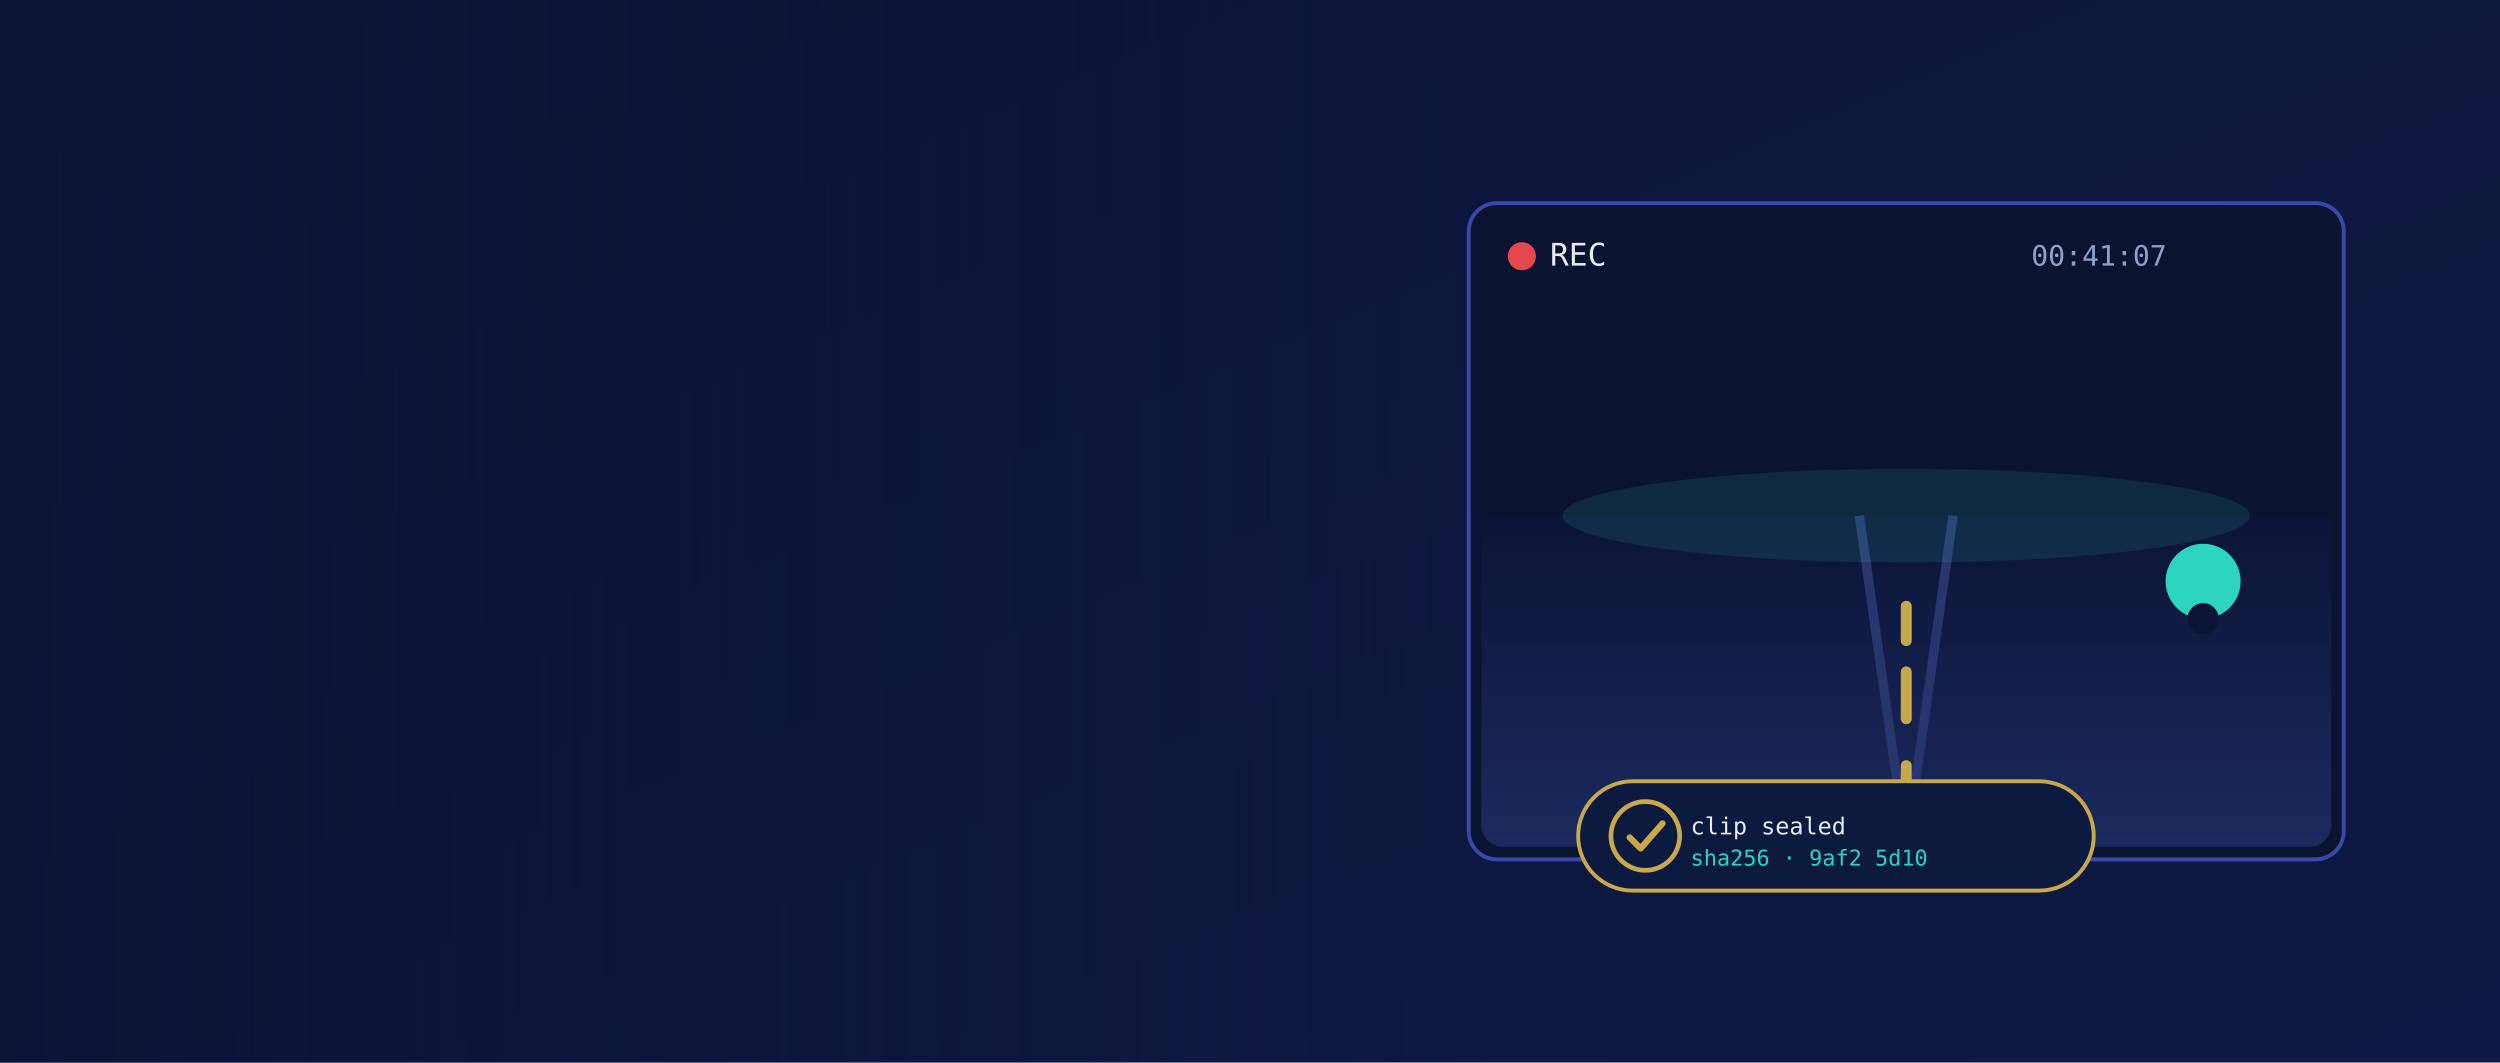
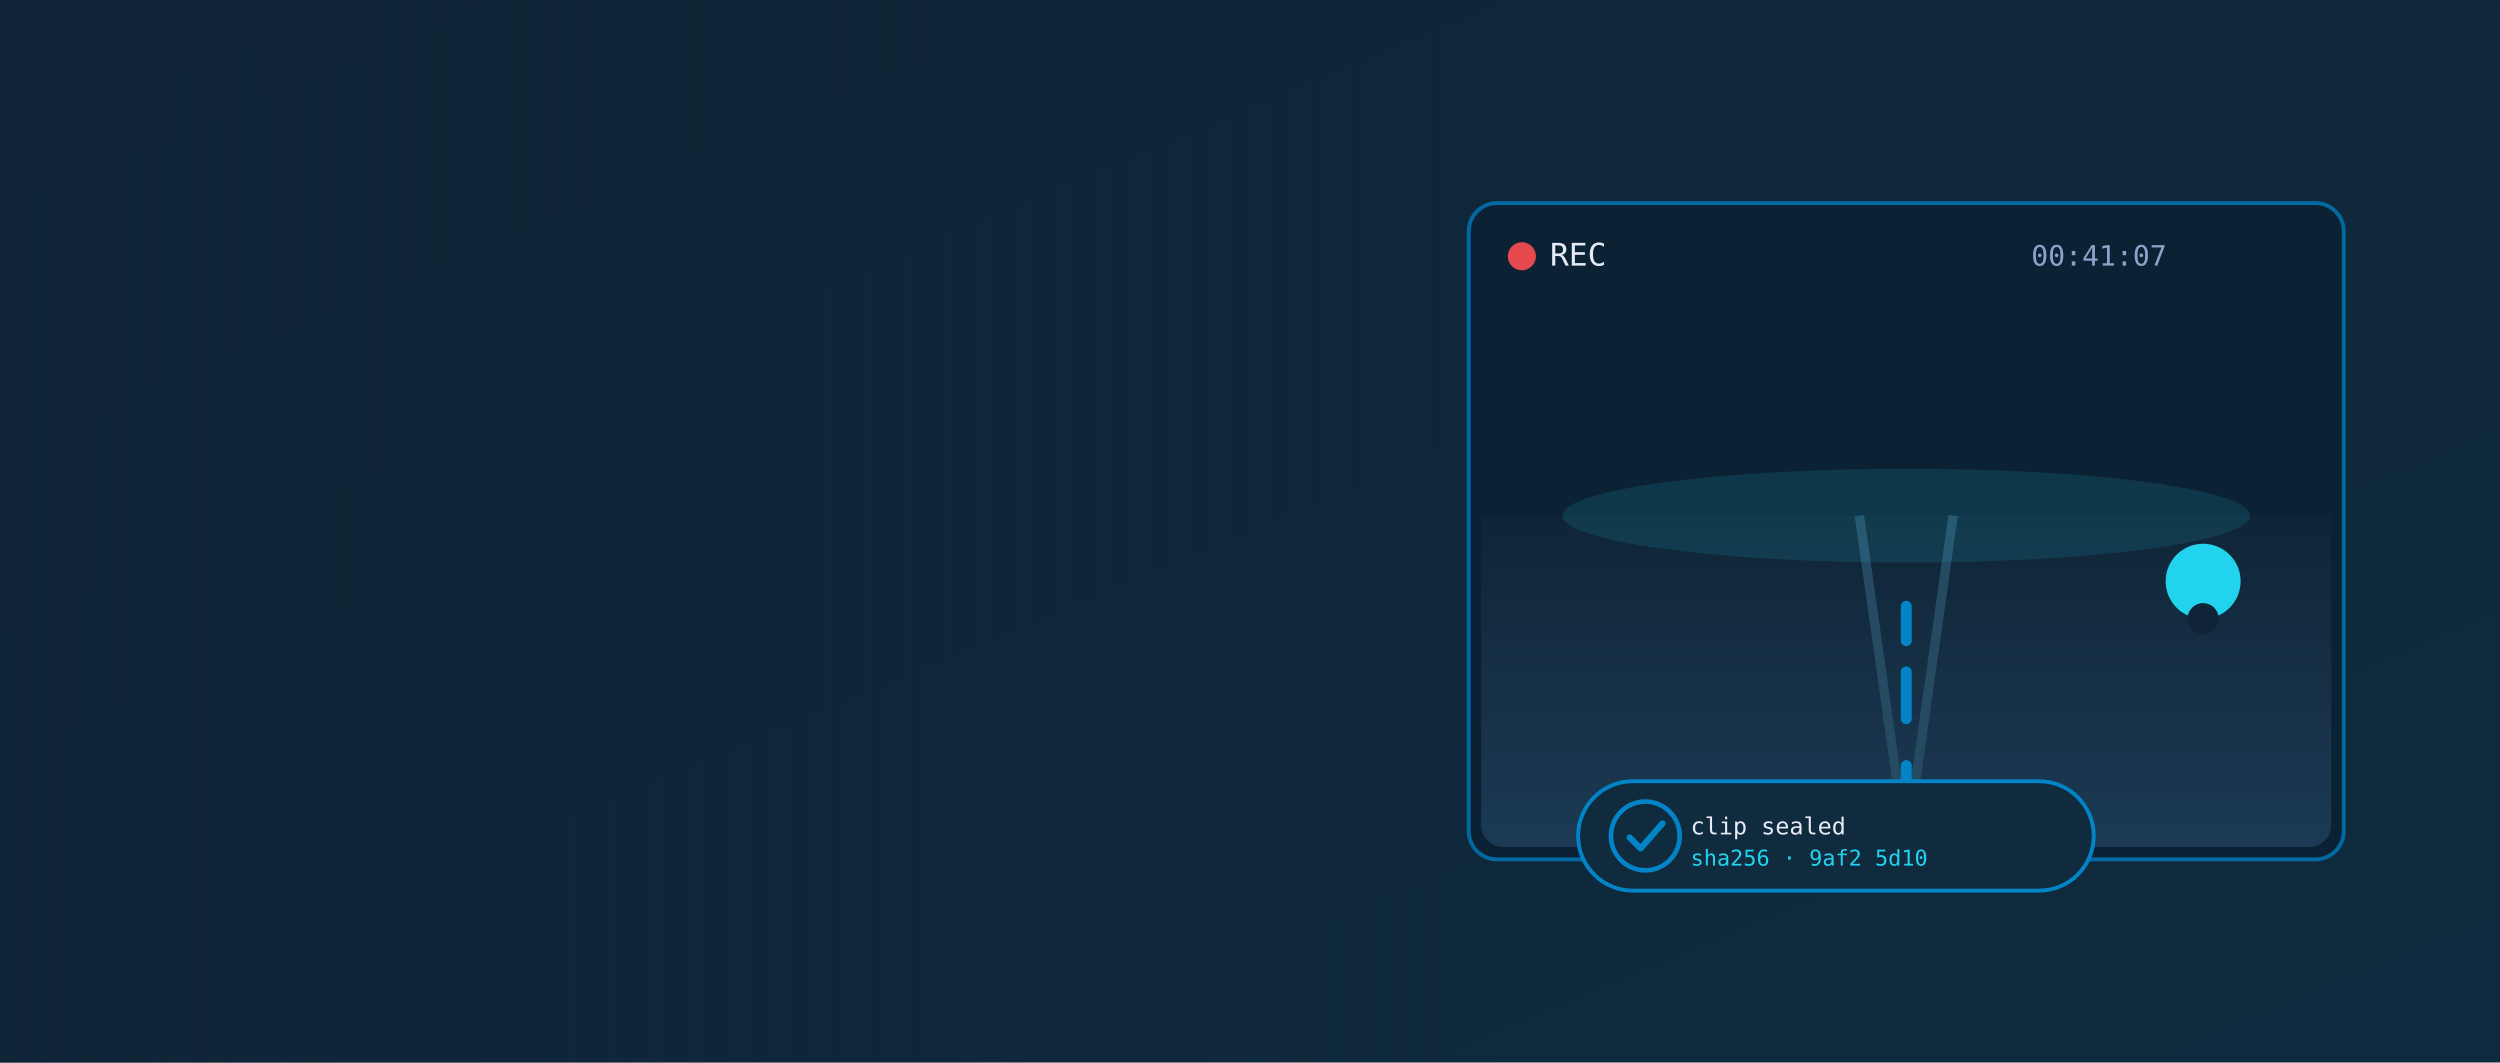
<svg xmlns="http://www.w3.org/2000/svg" viewBox="0 0 1600 680" width="1600" height="680" role="img" aria-label="VeriDash">
  <defs>
    <linearGradient id="bg4" x1="0" y1="0" x2="1" y2="1">
-       <stop offset="0" stop-color="#0B1437" />
-       <stop offset="1" stop-color="#0e1a45" />
+       <stop offset="0" stop-color="#0F2537" />
+       <stop offset="1" stop-color="#0f2a3e" />
    </linearGradient>
    <linearGradient id="scrim4" x1="0" y1="0" x2="1" y2="0">
-       <stop offset="0" stop-color="#0B1437" stop-opacity="0.96" />
-       <stop offset="0.5" stop-color="#0B1437" stop-opacity="0.5" />
-       <stop offset="1" stop-color="#0B1437" stop-opacity="0" />
+       <stop offset="0" stop-color="#0F2537" stop-opacity="0.96" />
+       <stop offset="0.5" stop-color="#0F2537" stop-opacity="0.5" />
+       <stop offset="1" stop-color="#0F2537" stop-opacity="0" />
    </linearGradient>
    <linearGradient id="road" x1="0" y1="1" x2="0" y2="0">
-       <stop offset="0" stop-color="#1b2a5e" />
-       <stop offset="1" stop-color="#0B1437" />
+       <stop offset="0" stop-color="#1c3a54" />
+       <stop offset="1" stop-color="#0F2537" />
    </linearGradient>
  </defs>
  <rect width="1600" height="680" fill="url(#bg4)" />
  <g transform="translate(940 130)">
-     <rect x="0" y="0" width="560" height="420" rx="18" fill="#0a1330" stroke="#3949AB" stroke-width="2.5" />
+     <rect x="0" y="0" width="560" height="420" rx="18" fill="#0b2234" stroke="#0369A1" stroke-width="2.5" />
    <clipPath id="clip4">
      <rect x="8" y="8" width="544" height="404" rx="14" />
    </clipPath>
    <g clip-path="url(#clip4)">
      <rect x="8" y="200" width="544" height="212" fill="url(#road)" />
-       <path d="M280 412 L250 200 M280 412 L310 200" stroke="#26356e" stroke-width="6" />
-       <g stroke="#C9A84C" stroke-width="7" stroke-linecap="round">
+       <path d="M280 412 L250 200 M280 412 L310 200" stroke="#274a63" stroke-width="6" />
+       <g stroke="#0284C7" stroke-width="7" stroke-linecap="round">
        <path d="M280 400 L280 360" />
        <path d="M280 330 L280 300" />
        <path d="M280 280 L280 258" />
      </g>
-       <ellipse cx="280" cy="200" rx="220" ry="30" fill="#2DD4BF" opacity="0.12" />
+       <ellipse cx="280" cy="200" rx="220" ry="30" fill="#22D3EE" opacity="0.12" />
    </g>
    <circle cx="34" cy="34" r="9" fill="#e5484d" />
    <text x="52" y="40" font-family="monospace" font-size="20" fill="#e6ebf5">REC</text>
    <text x="360" y="40" font-family="monospace" font-size="18" fill="#8ea2c9">00:41:07</text>
    <g transform="translate(470 300)">
-       <path d="M0 -34 a24 24 0 1 1 0.01 0 Z L0 8 Z" fill="#2DD4BF" />
-       <circle cx="0" cy="-34" r="10" fill="#0B1437" />
+       <path d="M0 -34 a24 24 0 1 1 0.01 0 Z L0 8 Z" fill="#22D3EE" />
+       <circle cx="0" cy="-34" r="10" fill="#0F2537" />
    </g>
  </g>
  <g transform="translate(1010 500)">
-     <rect x="0" y="0" width="330" height="70" rx="35" fill="#0d1a3f" stroke="#C9A84C" stroke-width="2.5" />
+     <rect x="0" y="0" width="330" height="70" rx="35" fill="#102a3e" stroke="#0284C7" stroke-width="2.5" />
    <g transform="translate(20 12)">
-       <circle cx="23" cy="23" r="22" fill="none" stroke="#C9A84C" stroke-width="3" />
-       <path d="M13 24 L20 31 L34 15" fill="none" stroke="#C9A84C" stroke-width="4" stroke-linecap="round" stroke-linejoin="round" />
+       <circle cx="23" cy="23" r="22" fill="none" stroke="#0284C7" stroke-width="3" />
+       <path d="M13 24 L20 31 L34 15" fill="none" stroke="#0284C7" stroke-width="4" stroke-linecap="round" stroke-linejoin="round" />
    </g>
    <text x="72" y="34" font-family="monospace" font-size="15" fill="#e6ebf5">clip sealed</text>
-     <text x="72" y="54" font-family="monospace" font-size="14" fill="#2DD4BF">sha256 · 9af2 5d10</text>
+     <text x="72" y="54" font-family="monospace" font-size="14" fill="#22D3EE">sha256 · 9af2 5d10</text>
  </g>
  <rect width="960" height="680" fill="url(#scrim4)" />
</svg>
